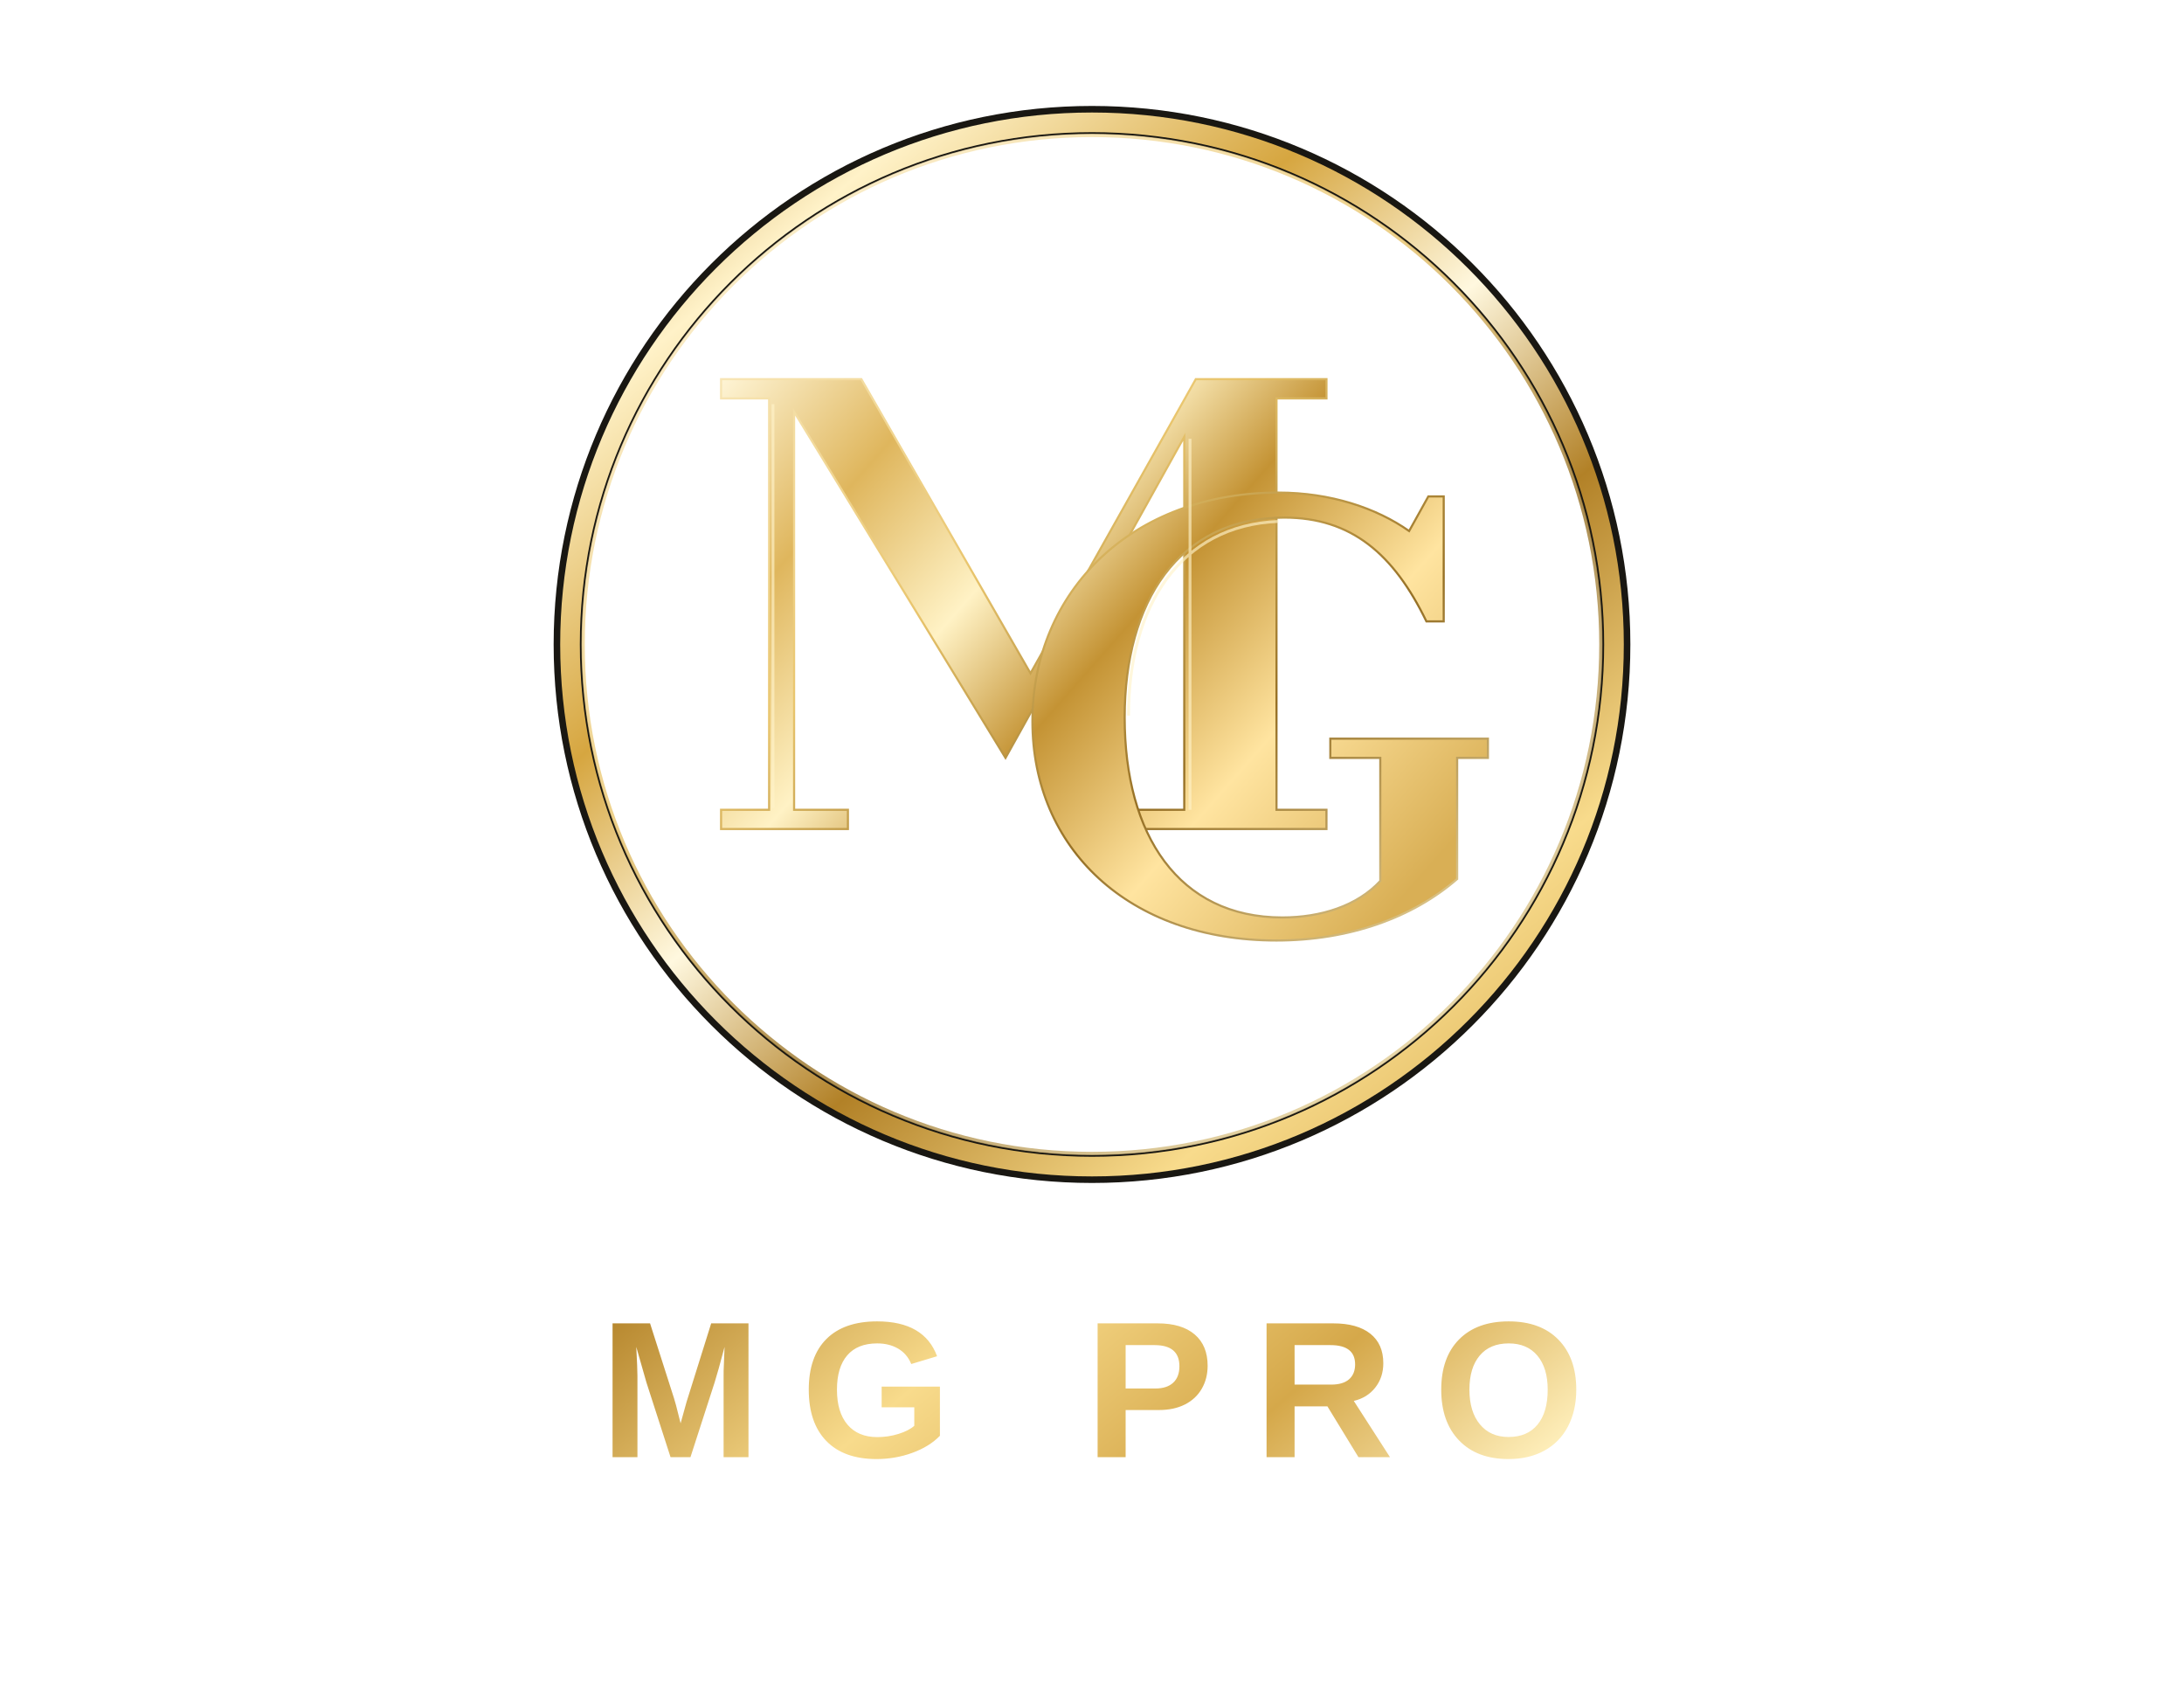
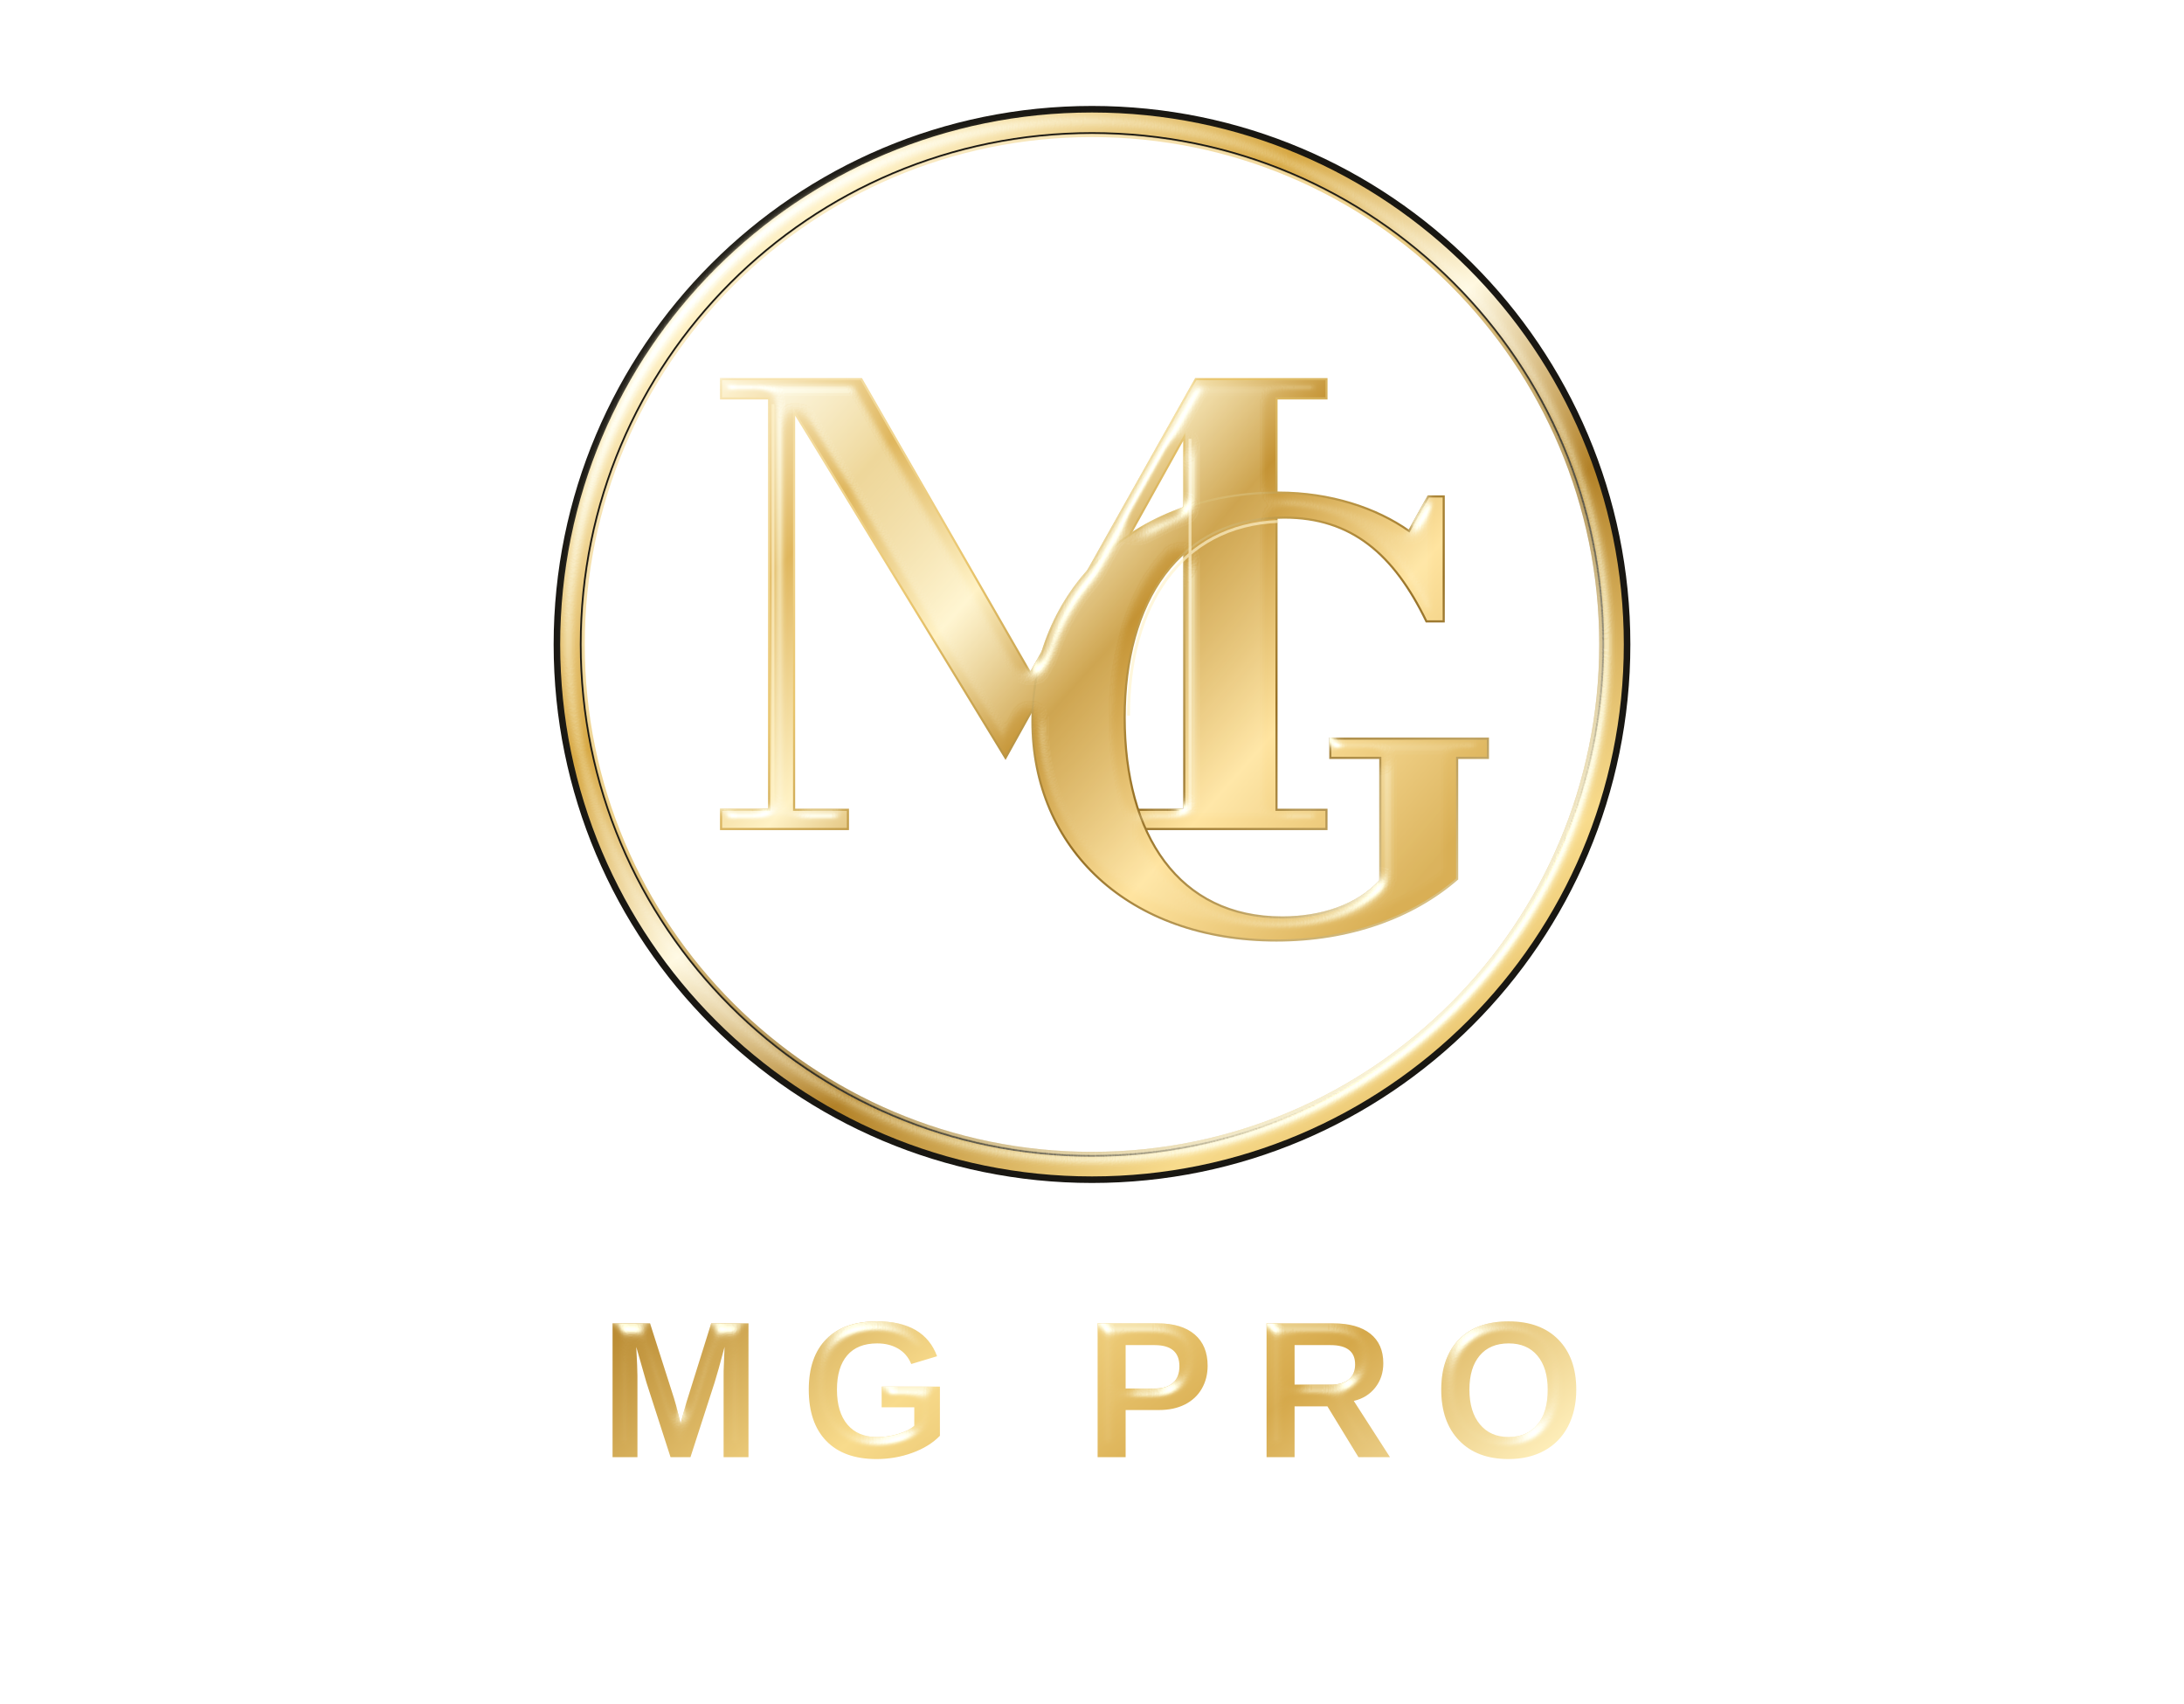
<svg xmlns="http://www.w3.org/2000/svg" viewBox="0 0 1000 780" fill="none">
  <defs>
+     <filter id="glass-relief" x="-10%" y="-10%" width="120%" height="120%" color-interpolation-filters="sRGB">
+       <feGaussianBlur in="SourceAlpha" stdDeviation="3.2" result="bump" />
+       <feSpecularLighting in="bump" surfaceScale="7.5" specularConstant="1.25" specularExponent="24" lighting-color="#fff4cd" result="shine">
+         <fePointLight x="240" y="50" z="360" />
+       </feSpecularLighting>
+       <feComposite in="shine" in2="SourceAlpha" operator="in" result="edge-light" />
+       <feBlend in="SourceGraphic" in2="edge-light" mode="screen" />
+     </filter>
+     <filter id="white-alpha">
+       <feColorMatrix type="matrix" values="0 0 0 0 1 0 0 0 0 1 0 0 0 0 1 0 0 0 1 0" />
+     </filter>
+     <mask id="brand-alpha" maskUnits="userSpaceOnUse" x="0" y="0" width="1000" height="780">
+       <use href="#brand-body" filter="url(#white-alpha)" />
+     </mask>
    <linearGradient id="metal" x1="240" y1="70" x2="730" y2="650" gradientUnits="userSpaceOnUse">
      <stop stop-color="#b98930" />
      <stop offset=".14" stop-color="#fff2c8" />
      <stop offset=".3" stop-color="#d6a640" />
      <stop offset=".43" stop-color="#fff8df" />
      <stop offset=".56" stop-color="#b28127" />
      <stop offset=".72" stop-color="#f8db8c" />
      <stop offset=".87" stop-color="#d5a84a" />
      <stop offset="1" stop-color="#fff0bd" />
    </linearGradient>
    <linearGradient id="edge" x1="300" y1="60" x2="660" y2="540" gradientUnits="userSpaceOnUse">
      <stop stop-color="#fff6da" />
      <stop offset=".4" stop-color="#e9c56d" />
      <stop offset=".65" stop-color="#967025" />
      <stop offset="1" stop-color="#fff1bf" />
    </linearGradient>
    <linearGradient id="letter" x1="315" y1="145" x2="650" y2="440" gradientUnits="userSpaceOnUse">
      <stop stop-color="#fff6d8" />
      <stop offset=".2" stop-color="#dfb65d" />
      <stop offset=".39" stop-color="#fff2c5" />
      <stop offset=".55" stop-color="#c49334" />
      <stop offset=".76" stop-color="#ffe4a0" />
      <stop offset="1" stop-color="#d9af55" />
    </linearGradient>
  </defs>
-   <circle cx="500" cy="295" r="240" stroke="#191712" stroke-width="13" />
-   <circle cx="500" cy="295" r="239" stroke="url(#metal)" stroke-width="9" />
-   <circle cx="500" cy="295" r="233" stroke="url(#edge)" stroke-width="1.5" opacity=".8" />
-   <g transform="translate(500 295) scale(.88) translate(-500 -295)">
-     <path d="M307 391V381H332V167H307V157H380L468 310 554 157H622V167H596V381H622V391H522V381H548V187L455 354 345 174V381H373V391Z" fill="url(#letter)" stroke="url(#edge)" stroke-width="1.1" />
-     <path d="M683 283H674C657 248 635 229 600 229 545 229 517 273 517 333 517 394 545 437 599 437 619 437 638 431 650 418V354H624V344H706V354H690V417C667 437 634 449 596 449 519 449 469 401 469 335 469 267 521 216 597 216 624 216 648 224 665 236L675 218H683Z" fill="url(#letter)" stroke="url(#edge)" stroke-width="1.1" />
-     <path d="M334 170V380M551 188V381M519 332C519 275 546 233 597 231" stroke="#fff3c9" stroke-width="1.5" opacity=".65" />
+   <style>.brand-glint{transform:translateX(-650px);animation:brand-reflection 6s ease-in-out infinite;opacity:0}@keyframes brand-reflection{0%,10%{transform:translateX(-650px);opacity:0}25%{opacity:.6}60%{transform:translateX(1100px);opacity:0}100%{transform:translateX(1100px);opacity:0}}@media(prefers-reduced-motion:reduce){.brand-glint{animation:none;opacity:0}}</style>
+   <g id="brand-body" filter="url(#glass-relief)">
+     <circle cx="500" cy="295" r="240" stroke="#191712" stroke-width="13" />
+     <circle cx="500" cy="295" r="239" stroke="url(#metal)" stroke-width="9" />
+     <circle cx="500" cy="295" r="233" stroke="url(#edge)" stroke-width="1.5" opacity=".8" />
+     <g transform="translate(500 295) scale(.88) translate(-500 -295)">
+       <path d="M307 391V381H332V167H307V157H380L468 310 554 157H622V167H596V381H622V391H522V381H548V187L455 354 345 174V381H373V391Z" fill="url(#letter)" stroke="url(#edge)" stroke-width="1.1" />
+       <path d="M683 283H674C657 248 635 229 600 229 545 229 517 273 517 333 517 394 545 437 599 437 619 437 638 431 650 418V354H624V344H706V354H690V417C667 437 634 449 596 449 519 449 469 401 469 335 469 267 521 216 597 216 624 216 648 224 665 236L675 218H683Z" fill="url(#letter)" stroke="url(#edge)" stroke-width="1.1" />
+       <path d="M334 170V380M551 188V381M519 332C519 275 546 233 597 231" stroke="#fff3c9" stroke-width="1.5" opacity=".65" />
+     </g>
+     <text x="500" y="667" text-anchor="middle" fill="url(#metal)" font-family="Arial,Helvetica,sans-serif" font-size="89" font-weight="600" letter-spacing="18">MG PRO</text>
  </g>
-   <text x="500" y="667" text-anchor="middle" fill="url(#metal)" font-family="Arial,Helvetica,sans-serif" font-size="89" font-weight="600" letter-spacing="18">MG PRO</text>
+   <g mask="url(#brand-alpha)" pointer-events="none">
+     <path class="brand-glint" d="M0 0H80L650 780H570Z" fill="#fff9e5" />
+   </g>
</svg>
